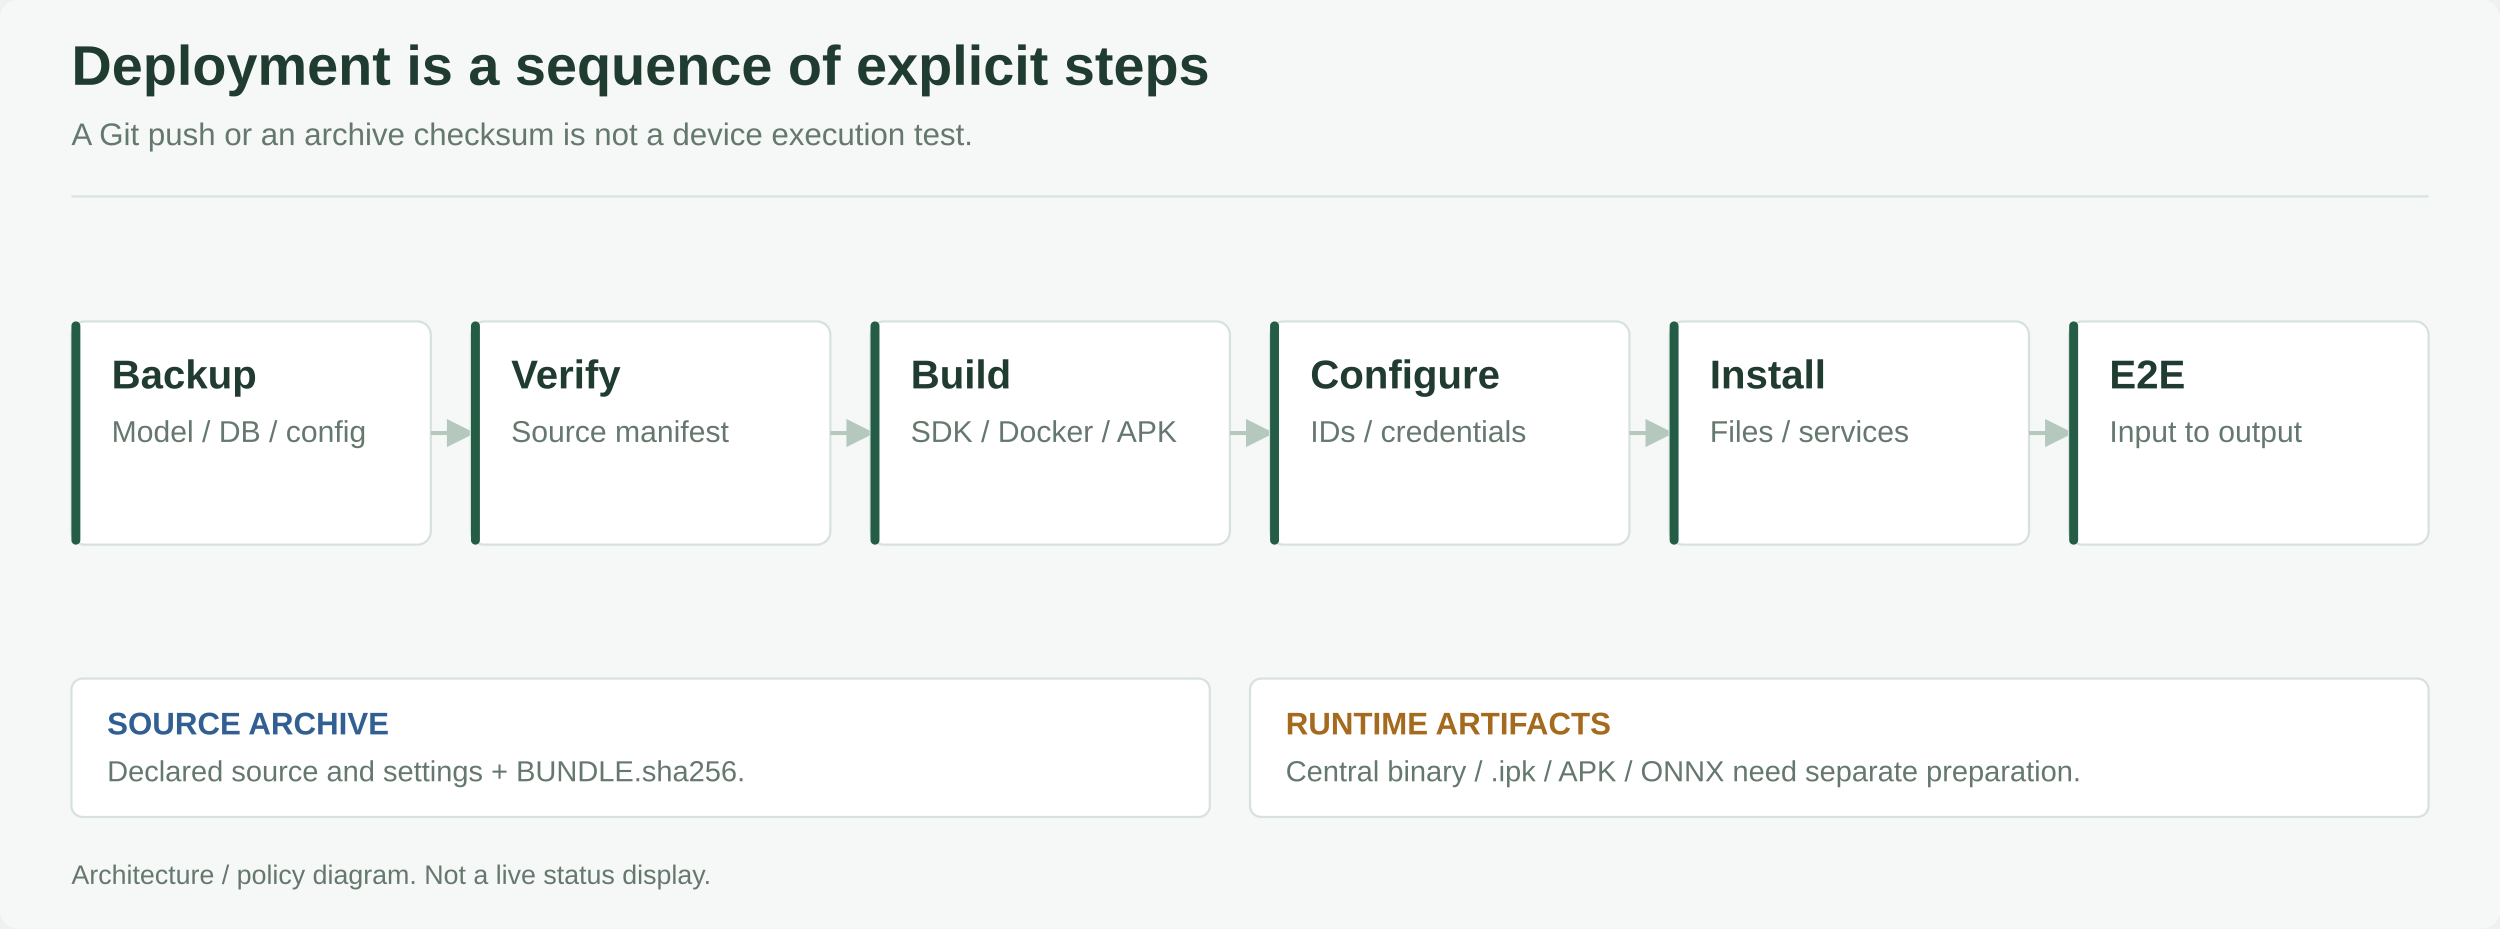
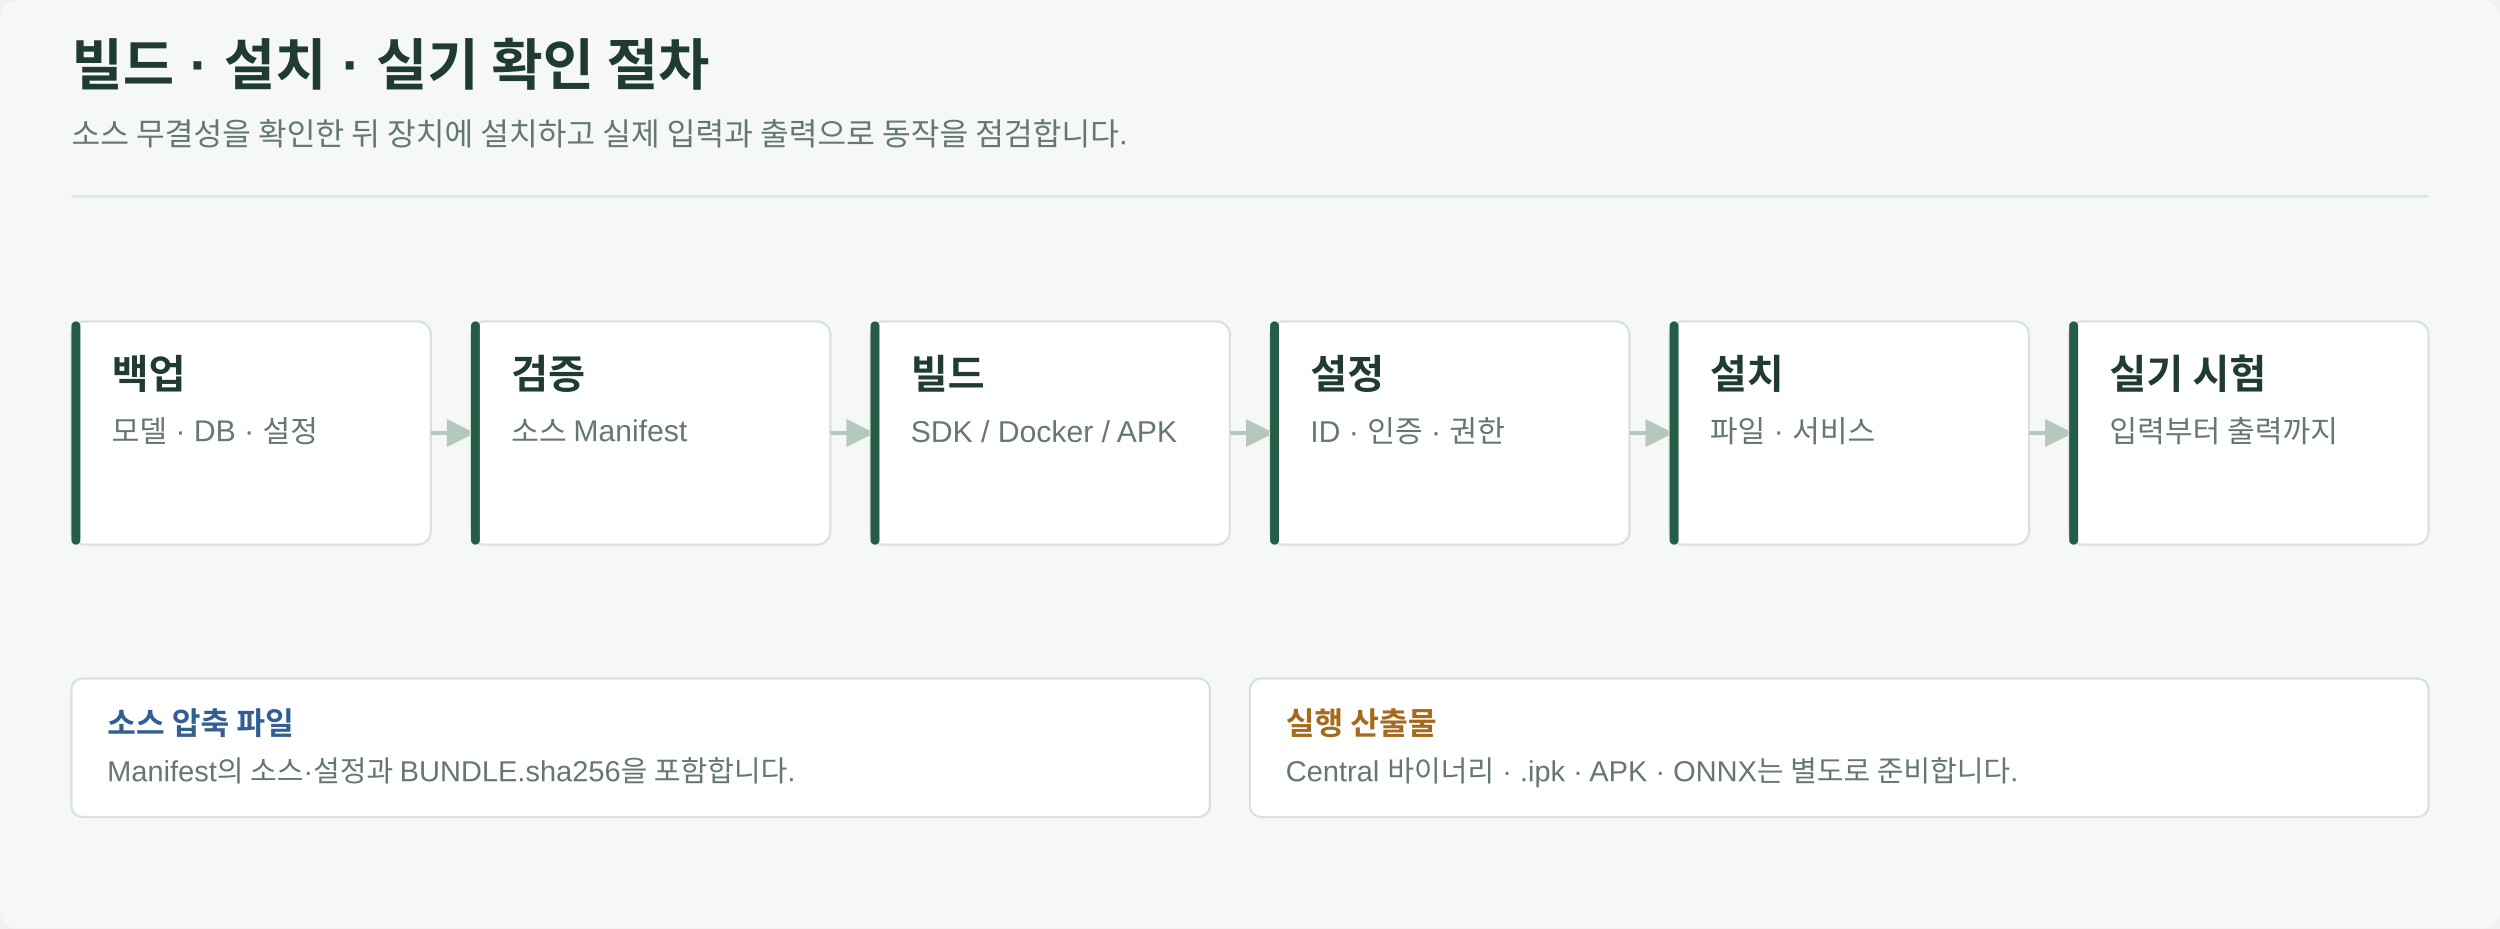
<svg xmlns="http://www.w3.org/2000/svg" width="1120" height="416" viewBox="0 0 1120 416" role="img" aria-labelledby="title desc">
  <defs>
    <marker id="arrow" markerWidth="7" markerHeight="7" refX="6" refY="3.5" orient="auto">
      <path d="M0 0L7 3.5L0 7Z" fill="#b4c8bd" />
    </marker>
  </defs>
  <rect width="1120" height="416" rx="8" fill="#f5f8f6" />
-   <g font-family="Arial, Helvetica, sans-serif">
-     <text x="32" y="38" fill="#203b30" font-size="25" font-weight="700">Deployment is a sequence of explicit steps</text>
-     <text x="32" y="65" fill="#65786e" font-size="14" font-weight="400">A Git push or an archive checksum is not a device execution test.</text>
+   <g font-family="'Malgun Gothic', 'Apple SD Gothic Neo', 'Noto Sans KR', Arial, sans-serif">
+     <text x="32" y="38" fill="#203b30" font-size="25" font-weight="700">빌드 · 설치 · 실기 확인 절차</text>
+     <text x="32" y="65" fill="#65786e" font-size="14" font-weight="400">소스 무결성을 확인한 뒤 장치에 설치하고 실제 입력과 출력으로 동작을 점검합니다.</text>
    <path d="M32 88H1088" stroke="#d9e4dd" />
    <rect x="32" y="144" width="161" height="100" rx="6" fill="#fff" stroke="#d6e2db" />
    <rect x="32" y="144" width="4" height="100" rx="2" fill="#245c45" />
-     <text x="50" y="174" fill="#203b30" font-size="18" font-weight="700">Backup</text>
-     <text x="50" y="198" fill="#65786e" font-size="13.5" font-weight="400">Model / DB / config</text>
+     <text x="50" y="174" fill="#203b30" font-size="18" font-weight="700">백업</text>
+     <text x="50" y="198" fill="#65786e" font-size="13.5" font-weight="400">모델 · DB · 설정</text>
    <path d="M193 194H211" fill="none" stroke="#b4c8bd" stroke-width="1.8" marker-end="url(#arrow)" />
    <rect x="211" y="144" width="161" height="100" rx="6" fill="#fff" stroke="#d6e2db" />
    <rect x="211" y="144" width="4" height="100" rx="2" fill="#245c45" />
-     <text x="229" y="174" fill="#203b30" font-size="18" font-weight="700">Verify</text>
-     <text x="229" y="198" fill="#65786e" font-size="13.5" font-weight="400">Source manifest</text>
+     <text x="229" y="174" fill="#203b30" font-size="18" font-weight="700">검증</text>
+     <text x="229" y="198" fill="#65786e" font-size="13.5" font-weight="400">소스 Manifest</text>
    <path d="M372 194H390" fill="none" stroke="#b4c8bd" stroke-width="1.8" marker-end="url(#arrow)" />
    <rect x="390" y="144" width="161" height="100" rx="6" fill="#fff" stroke="#d6e2db" />
    <rect x="390" y="144" width="4" height="100" rx="2" fill="#245c45" />
-     <text x="408" y="174" fill="#203b30" font-size="18" font-weight="700">Build</text>
+     <text x="408" y="174" fill="#203b30" font-size="18" font-weight="700">빌드</text>
    <text x="408" y="198" fill="#65786e" font-size="13.5" font-weight="400">SDK / Docker / APK</text>
    <path d="M551 194H569" fill="none" stroke="#b4c8bd" stroke-width="1.8" marker-end="url(#arrow)" />
    <rect x="569" y="144" width="161" height="100" rx="6" fill="#fff" stroke="#d6e2db" />
    <rect x="569" y="144" width="4" height="100" rx="2" fill="#245c45" />
-     <text x="587" y="174" fill="#203b30" font-size="18" font-weight="700">Configure</text>
-     <text x="587" y="198" fill="#65786e" font-size="13.5" font-weight="400">IDs / credentials</text>
+     <text x="587" y="174" fill="#203b30" font-size="18" font-weight="700">설정</text>
+     <text x="587" y="198" fill="#65786e" font-size="13.5" font-weight="400">ID · 인증 · 권한</text>
    <path d="M730 194H748" fill="none" stroke="#b4c8bd" stroke-width="1.8" marker-end="url(#arrow)" />
    <rect x="748" y="144" width="161" height="100" rx="6" fill="#fff" stroke="#d6e2db" />
    <rect x="748" y="144" width="4" height="100" rx="2" fill="#245c45" />
-     <text x="766" y="174" fill="#203b30" font-size="18" font-weight="700">Install</text>
-     <text x="766" y="198" fill="#65786e" font-size="13.5" font-weight="400">Files / services</text>
+     <text x="766" y="174" fill="#203b30" font-size="18" font-weight="700">설치</text>
+     <text x="766" y="198" fill="#65786e" font-size="13.5" font-weight="400">파일 · 서비스</text>
    <path d="M909 194H927" fill="none" stroke="#b4c8bd" stroke-width="1.8" marker-end="url(#arrow)" />
    <rect x="927" y="144" width="161" height="100" rx="6" fill="#fff" stroke="#d6e2db" />
    <rect x="927" y="144" width="4" height="100" rx="2" fill="#245c45" />
-     <text x="945" y="174" fill="#203b30" font-size="18" font-weight="700">E2E</text>
-     <text x="945" y="198" fill="#65786e" font-size="13.5" font-weight="400">Input to output</text>
+     <text x="945" y="174" fill="#203b30" font-size="18" font-weight="700">실기 시험</text>
+     <text x="945" y="198" fill="#65786e" font-size="13.5" font-weight="400">입력부터 출력까지</text>
    <rect x="32" y="304" width="510" height="62" rx="5" fill="#fff" stroke="#d6e2db" />
-     <text x="48" y="329" fill="#315f92" font-size="14" font-weight="700">SOURCE ARCHIVE</text>
-     <text x="48" y="350" fill="#65786e" font-size="13" font-weight="400">Declared source and settings + BUNDLE.sha256.</text>
+     <text x="48" y="329" fill="#315f92" font-size="14" font-weight="700">소스 압축 파일</text>
+     <text x="48" y="350" fill="#65786e" font-size="13" font-weight="400">Manifest의 소스·설정과 BUNDLE.sha256을 포함합니다.</text>
    <rect x="560" y="304" width="528" height="62" rx="5" fill="#fff" stroke="#d6e2db" />
-     <text x="576" y="329" fill="#a46a1e" font-size="14" font-weight="700">RUNTIME ARTIFACTS</text>
-     <text x="576" y="350" fill="#65786e" font-size="13" font-weight="400">Central binary / .ipk / APK / ONNX need separate preparation.</text>
-     <text x="32" y="396" fill="#65786e" font-size="12" font-weight="400">Architecture / policy diagram. Not a live status display.</text>
+     <text x="576" y="329" fill="#a46a1e" font-size="14" font-weight="700">실행 산출물</text>
+     <text x="576" y="350" fill="#65786e" font-size="13" font-weight="400">Central 바이너리 · .ipk · APK · ONNX는 별도로 준비합니다.</text>
  </g>
</svg>
